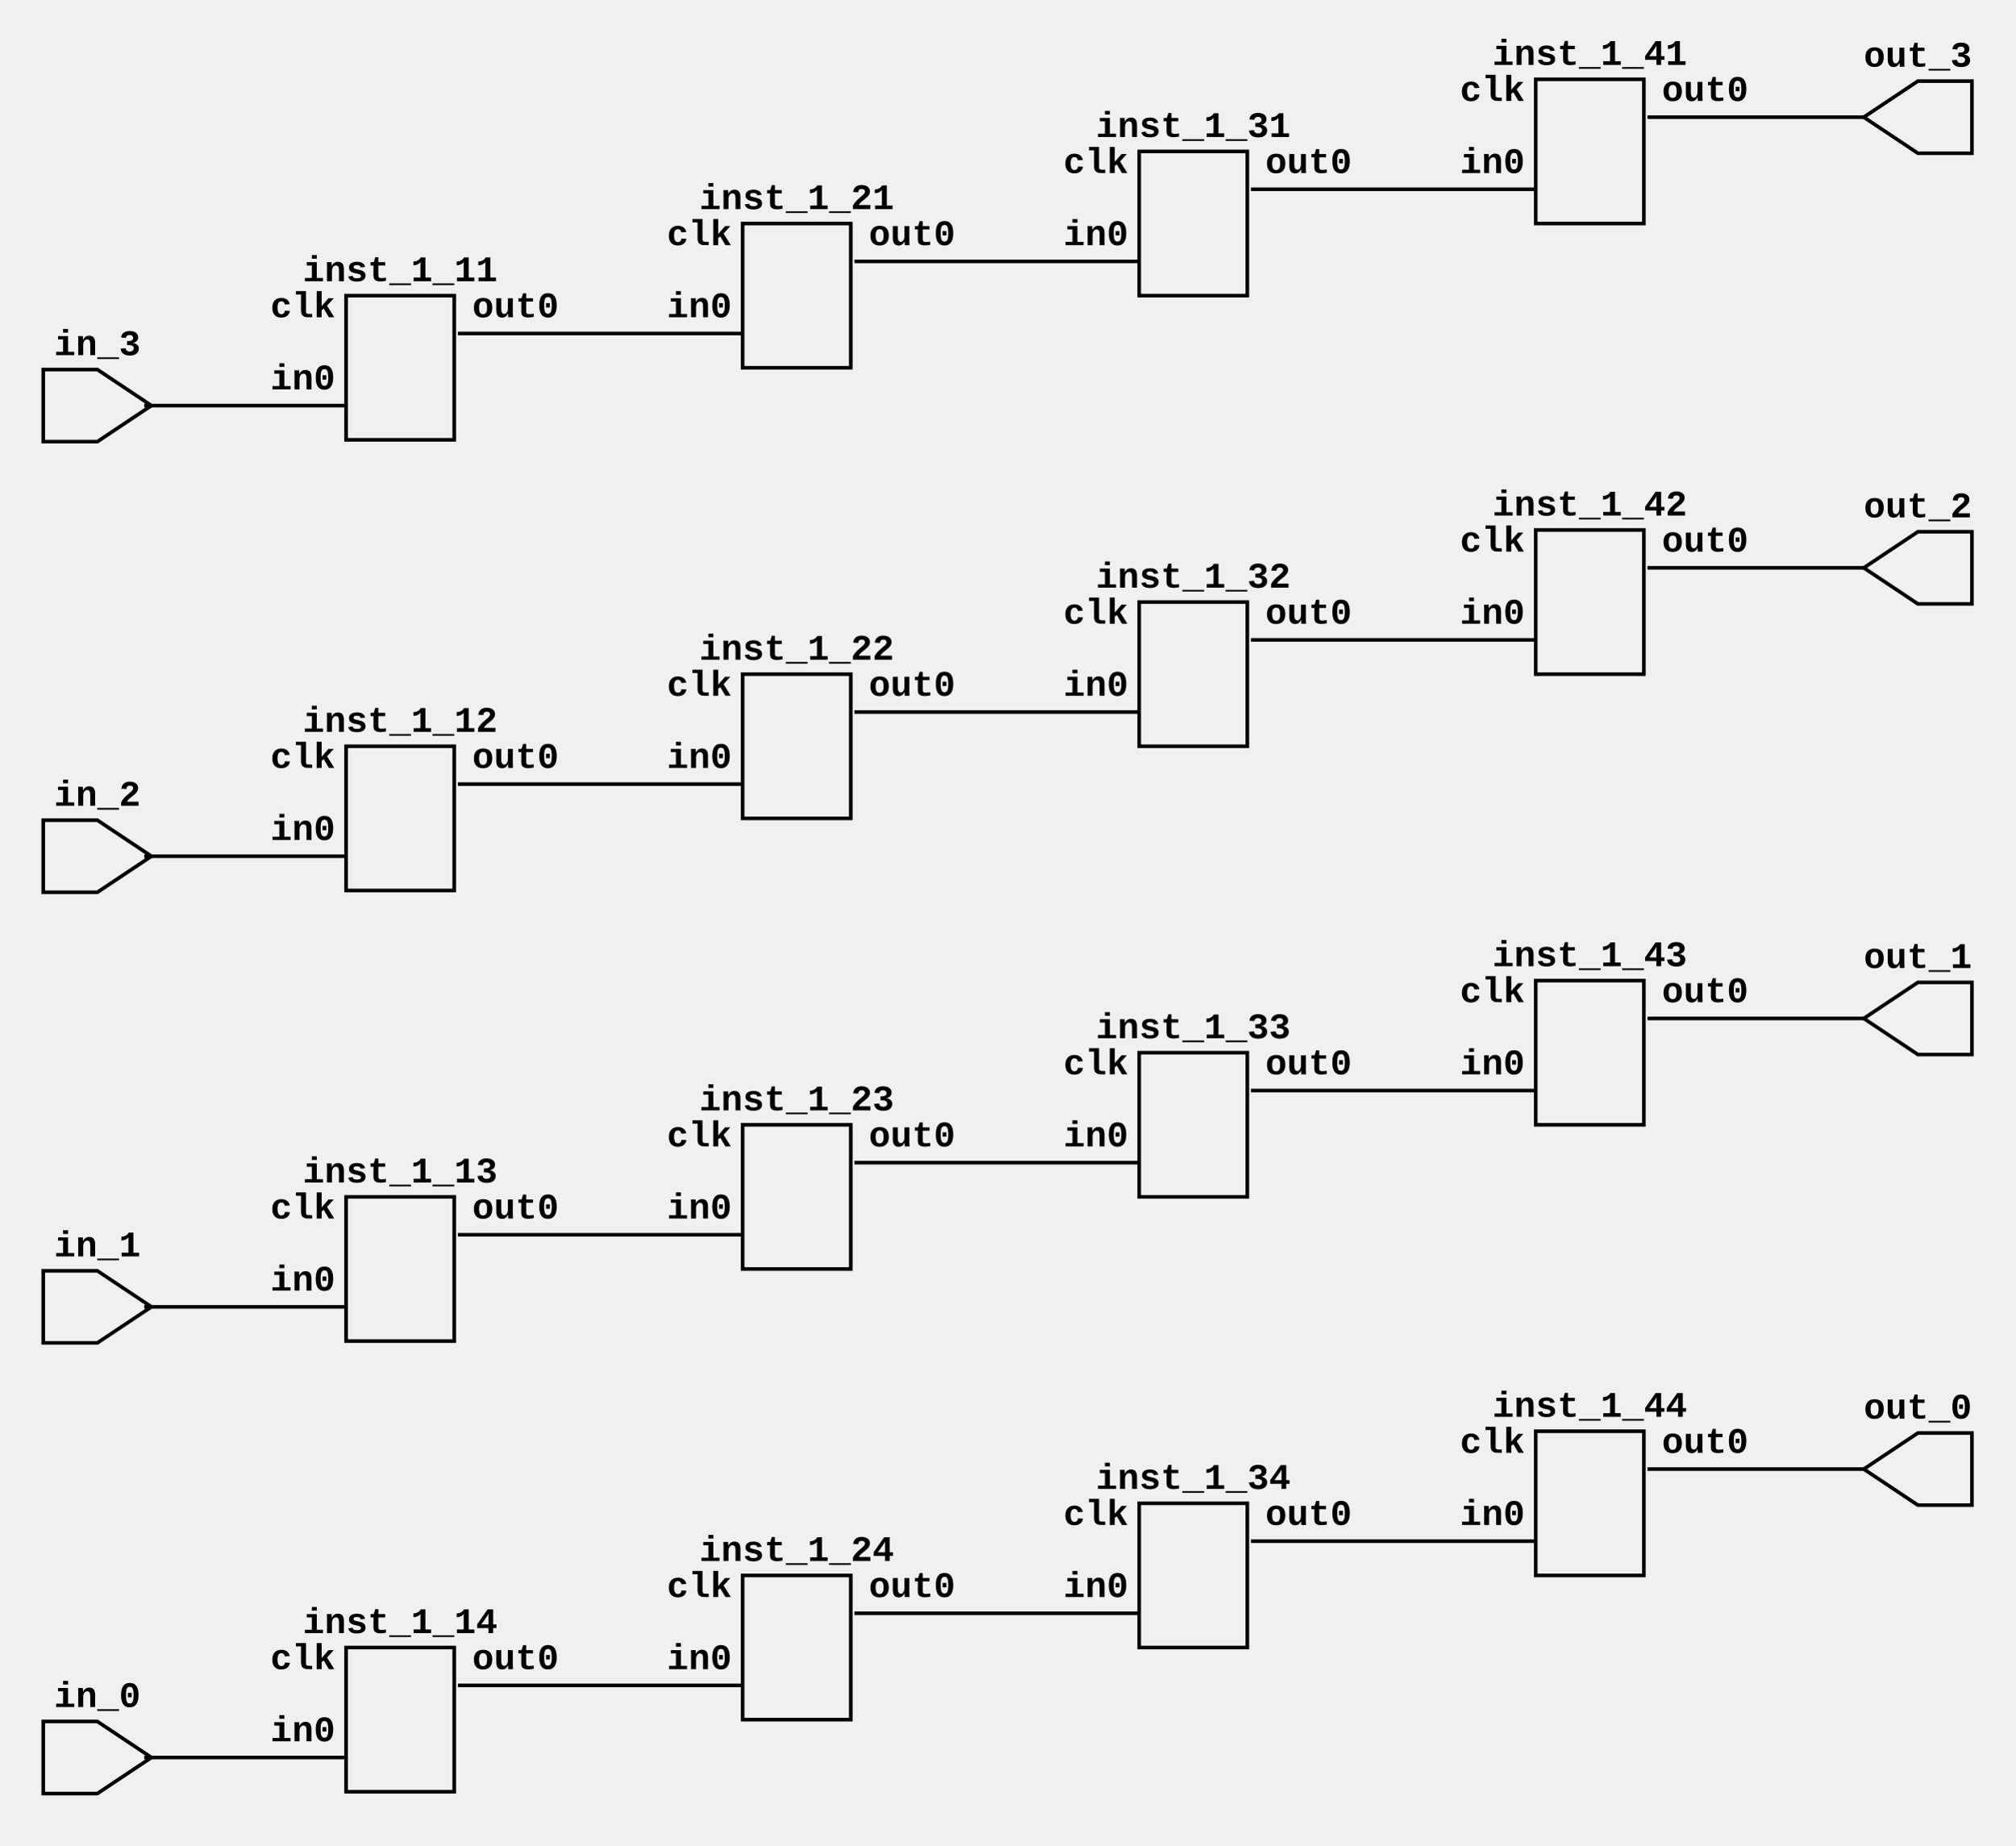
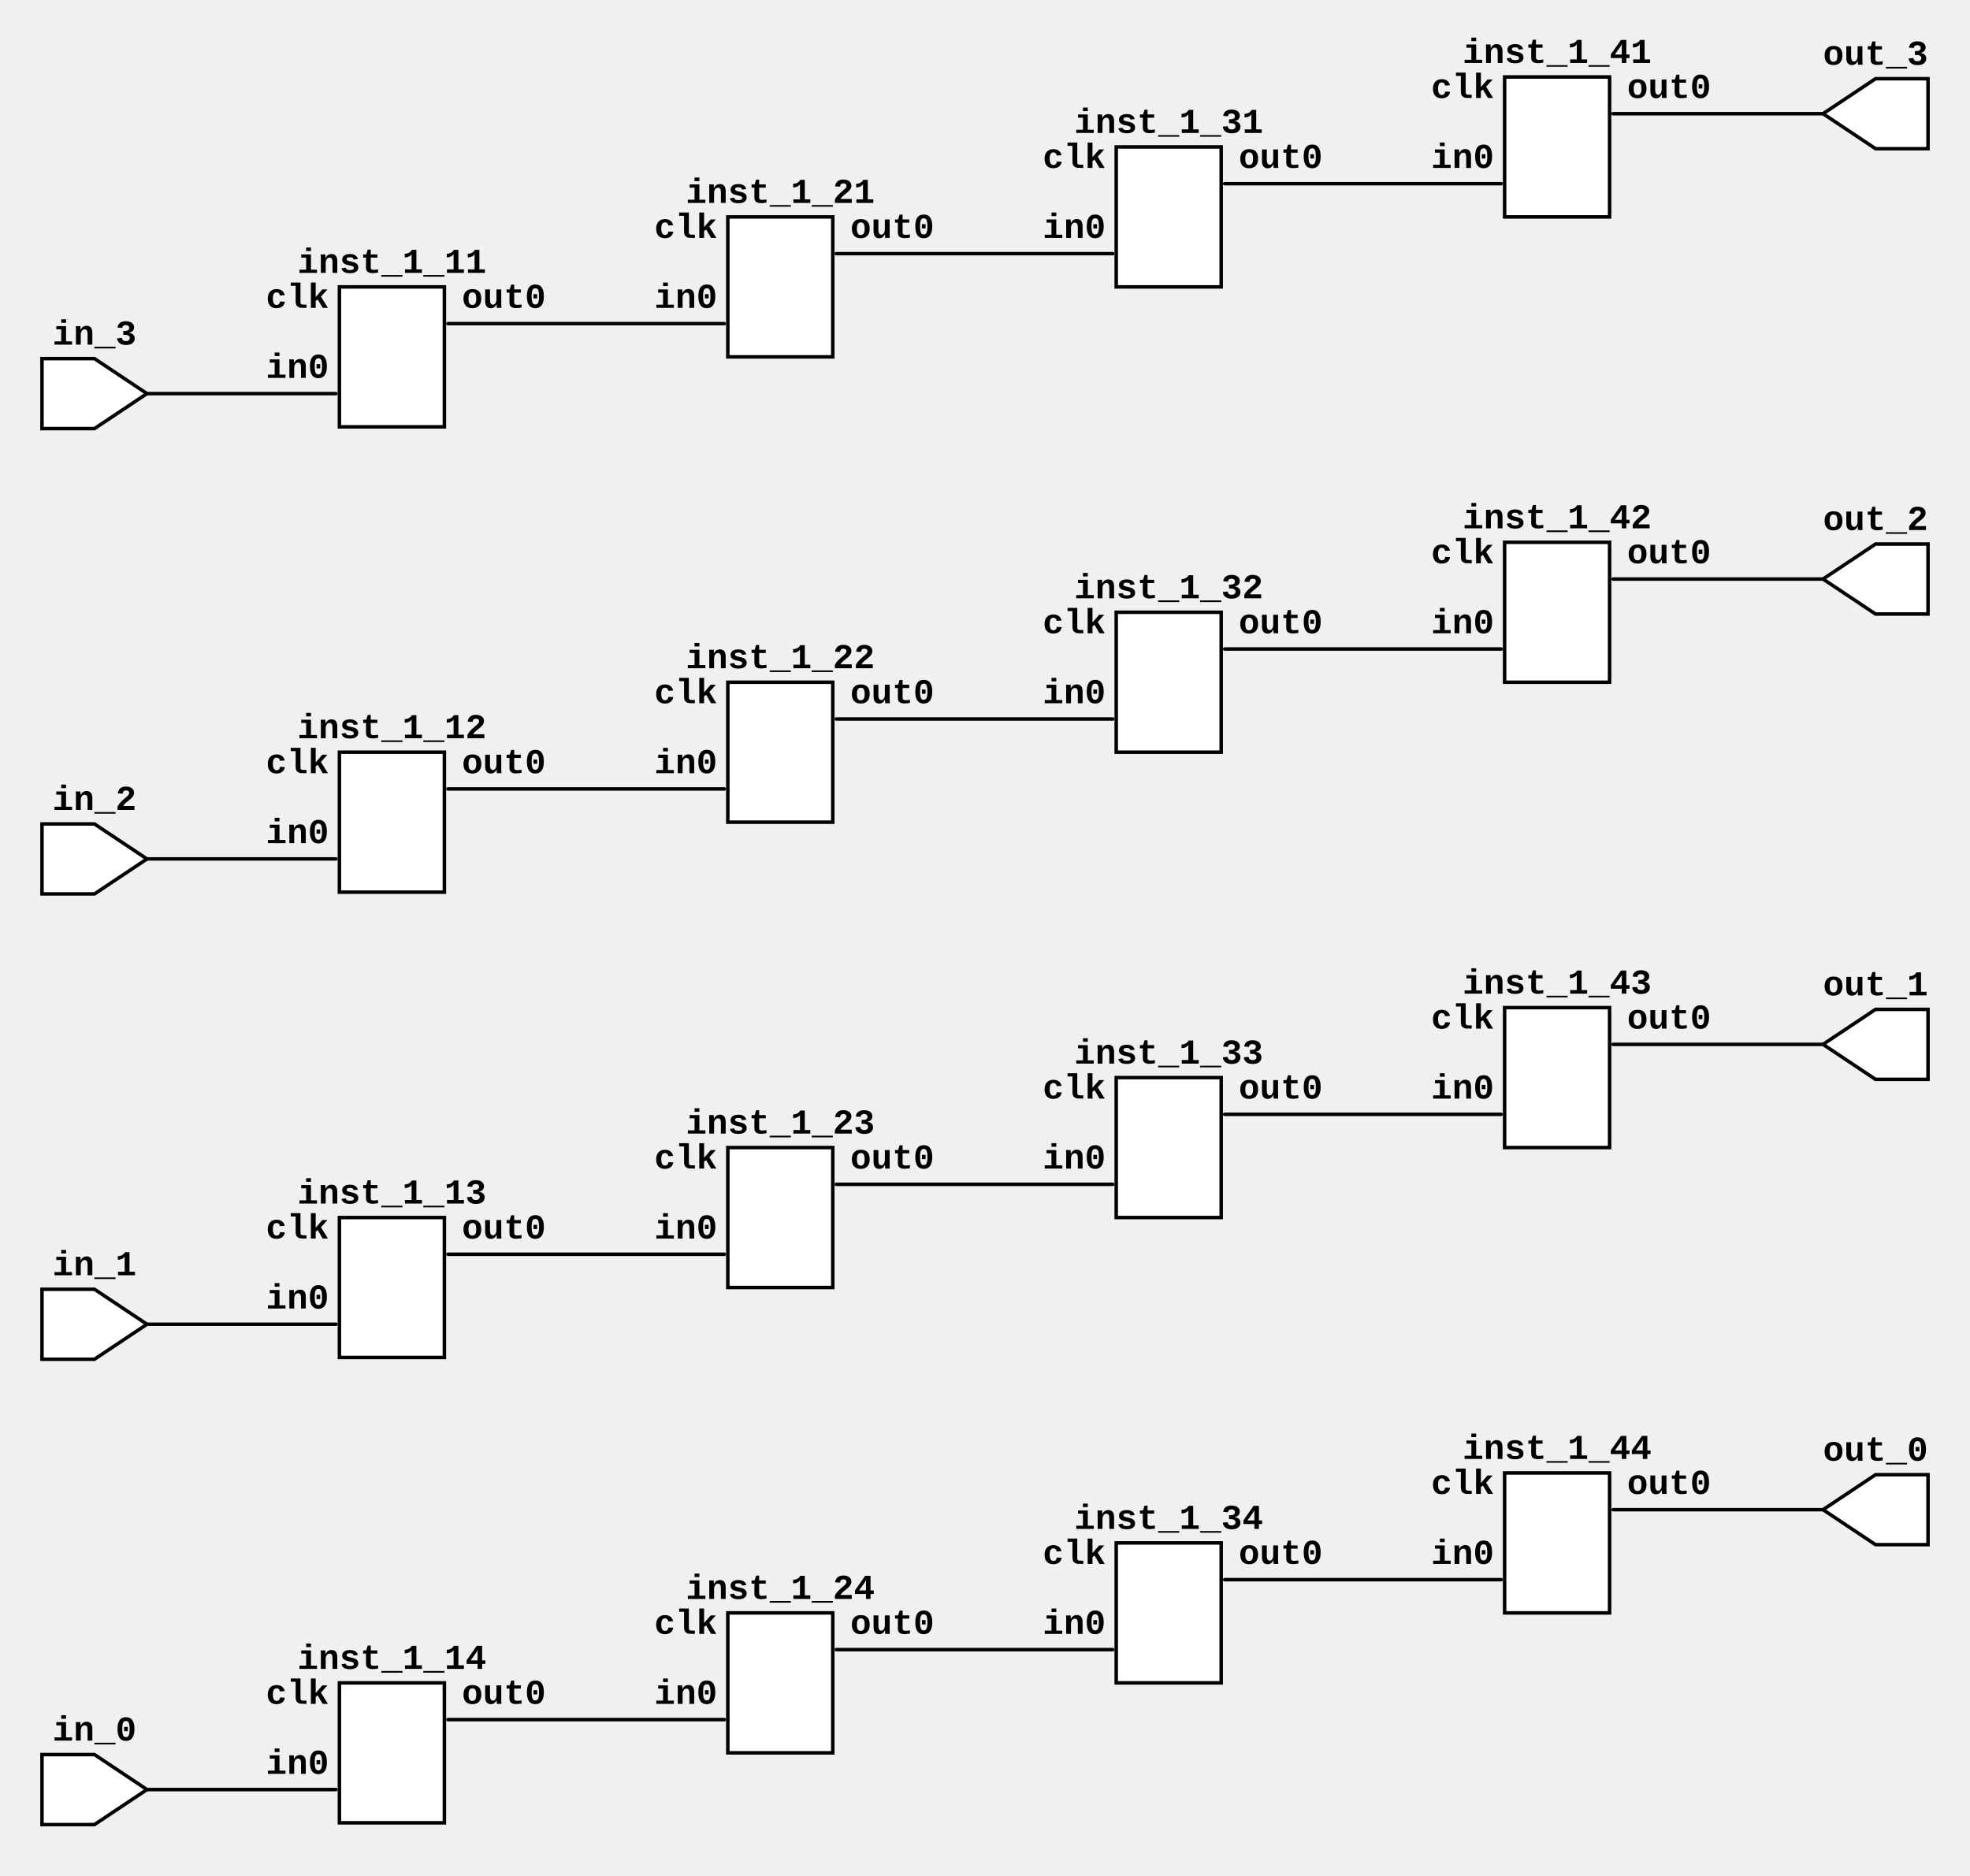
- <svg xmlns="http://www.w3.org/2000/svg" xmlns:ns1="https://github.com/nturley/netlistsvg" width="559" height="512">
+ <svg xmlns="http://www.w3.org/2000/svg" xmlns:ns1="https://github.com/nturley/netlistsvg" width="563" height="536">
  <style>svg {
-     stroke:#000;
-     fill:none;
-   }
-   text {
-     fill:#000;
-     stroke:none;
-     font-size:10px;
-     font-weight: bold;
-     font-family: "Courier New", monospace;
-   }
-   .nodelabel {
-     text-anchor: middle;
-   }
-   .inputPortLabel {
-     text-anchor: end;
-   }
-   .splitjoinBody {
-     fill:#000;
-   }</style>
-   <g ns1:type="generic" transform="translate(96,82)" ns1:width="30" ns1:height="40" id="cell_inst_1_11">
+   stroke:#000;
+   fill:none;
+ }
+ text {
+   fill:#000;
+   stroke:none;
+   font-size:10px;
+   font-weight: bold;
+   font-family: "Courier New", monospace;
+ }
+ line {
+     stroke-linecap: round;
+ }
+ .nodelabel {
+   text-anchor: middle;
+ }
+ .inputPortLabel {
+   text-anchor: end;
+ }
+ .splitjoinBody {
+   fill:#000;
+ }</style>
+   <g ns1:type="generic" transform="translate(97,82)" ns1:width="30" ns1:height="40" id="cell_inst_1_11">
    <text x="15" y="-4" class="nodelabel cell_inst_1_11" ns1:attribute="ref">inst_1_11</text>
-     <rect width="30" height="40" ns1:generic="body" class="cell_inst_1_11" />
+     <rect width="30" height="40" ns1:generic="body" fill="#ffffff" rx="0" class="cell_inst_1_11" />
    <g transform="translate(0,10)" ns1:x="0" ns1:y="10" ns1:pid="in0" id="port_inst_1_11~clk">
      <text x="-3" y="-4" class="inputPortLabel cell_inst_1_11">clk</text>
    </g>
    <g transform="translate(0,30)" ns1:x="0" ns1:y="10" ns1:pid="in0" id="port_inst_1_11~in0">
      <text x="-3" y="-4" class="inputPortLabel cell_inst_1_11">in0</text>
    </g>
    <g transform="translate(30,10)" ns1:x="30" ns1:y="10" ns1:pid="out0" id="port_inst_1_11~out0">
      <text x="5" y="-4" style="fill:#000; stroke:none" class="cell_inst_1_11">out0</text>
    </g>
  </g>
-   <g ns1:type="generic" transform="translate(96,207)" ns1:width="30" ns1:height="40" id="cell_inst_1_12">
+   <g ns1:type="generic" transform="translate(97,215)" ns1:width="30" ns1:height="40" id="cell_inst_1_12">
    <text x="15" y="-4" class="nodelabel cell_inst_1_12" ns1:attribute="ref">inst_1_12</text>
-     <rect width="30" height="40" ns1:generic="body" class="cell_inst_1_12" />
+     <rect width="30" height="40" ns1:generic="body" fill="#ffffff" rx="0" class="cell_inst_1_12" />
    <g transform="translate(0,10)" ns1:x="0" ns1:y="10" ns1:pid="in0" id="port_inst_1_12~clk">
      <text x="-3" y="-4" class="inputPortLabel cell_inst_1_12">clk</text>
    </g>
    <g transform="translate(0,30)" ns1:x="0" ns1:y="10" ns1:pid="in0" id="port_inst_1_12~in0">
      <text x="-3" y="-4" class="inputPortLabel cell_inst_1_12">in0</text>
    </g>
    <g transform="translate(30,10)" ns1:x="30" ns1:y="10" ns1:pid="out0" id="port_inst_1_12~out0">
      <text x="5" y="-4" style="fill:#000; stroke:none" class="cell_inst_1_12">out0</text>
    </g>
  </g>
-   <g ns1:type="generic" transform="translate(96,332)" ns1:width="30" ns1:height="40" id="cell_inst_1_13">
+   <g ns1:type="generic" transform="translate(97,348)" ns1:width="30" ns1:height="40" id="cell_inst_1_13">
    <text x="15" y="-4" class="nodelabel cell_inst_1_13" ns1:attribute="ref">inst_1_13</text>
-     <rect width="30" height="40" ns1:generic="body" class="cell_inst_1_13" />
+     <rect width="30" height="40" ns1:generic="body" fill="#ffffff" rx="0" class="cell_inst_1_13" />
    <g transform="translate(0,10)" ns1:x="0" ns1:y="10" ns1:pid="in0" id="port_inst_1_13~clk">
      <text x="-3" y="-4" class="inputPortLabel cell_inst_1_13">clk</text>
    </g>
    <g transform="translate(0,30)" ns1:x="0" ns1:y="10" ns1:pid="in0" id="port_inst_1_13~in0">
      <text x="-3" y="-4" class="inputPortLabel cell_inst_1_13">in0</text>
    </g>
    <g transform="translate(30,10)" ns1:x="30" ns1:y="10" ns1:pid="out0" id="port_inst_1_13~out0">
      <text x="5" y="-4" style="fill:#000; stroke:none" class="cell_inst_1_13">out0</text>
    </g>
  </g>
-   <g ns1:type="generic" transform="translate(96,457)" ns1:width="30" ns1:height="40" id="cell_inst_1_14">
+   <g ns1:type="generic" transform="translate(97,481)" ns1:width="30" ns1:height="40" id="cell_inst_1_14">
    <text x="15" y="-4" class="nodelabel cell_inst_1_14" ns1:attribute="ref">inst_1_14</text>
-     <rect width="30" height="40" ns1:generic="body" class="cell_inst_1_14" />
+     <rect width="30" height="40" ns1:generic="body" fill="#ffffff" rx="0" class="cell_inst_1_14" />
    <g transform="translate(0,10)" ns1:x="0" ns1:y="10" ns1:pid="in0" id="port_inst_1_14~clk">
      <text x="-3" y="-4" class="inputPortLabel cell_inst_1_14">clk</text>
    </g>
    <g transform="translate(0,30)" ns1:x="0" ns1:y="10" ns1:pid="in0" id="port_inst_1_14~in0">
      <text x="-3" y="-4" class="inputPortLabel cell_inst_1_14">in0</text>
    </g>
    <g transform="translate(30,10)" ns1:x="30" ns1:y="10" ns1:pid="out0" id="port_inst_1_14~out0">
      <text x="5" y="-4" style="fill:#000; stroke:none" class="cell_inst_1_14">out0</text>
    </g>
  </g>
-   <g ns1:type="generic" transform="translate(206,62)" ns1:width="30" ns1:height="40" id="cell_inst_1_21">
+   <g ns1:type="generic" transform="translate(208,62)" ns1:width="30" ns1:height="40" id="cell_inst_1_21">
    <text x="15" y="-4" class="nodelabel cell_inst_1_21" ns1:attribute="ref">inst_1_21</text>
-     <rect width="30" height="40" ns1:generic="body" class="cell_inst_1_21" />
+     <rect width="30" height="40" ns1:generic="body" fill="#ffffff" rx="0" class="cell_inst_1_21" />
    <g transform="translate(0,10)" ns1:x="0" ns1:y="10" ns1:pid="in0" id="port_inst_1_21~clk">
      <text x="-3" y="-4" class="inputPortLabel cell_inst_1_21">clk</text>
    </g>
    <g transform="translate(0,30)" ns1:x="0" ns1:y="10" ns1:pid="in0" id="port_inst_1_21~in0">
      <text x="-3" y="-4" class="inputPortLabel cell_inst_1_21">in0</text>
    </g>
    <g transform="translate(30,10)" ns1:x="30" ns1:y="10" ns1:pid="out0" id="port_inst_1_21~out0">
      <text x="5" y="-4" style="fill:#000; stroke:none" class="cell_inst_1_21">out0</text>
    </g>
  </g>
-   <g ns1:type="generic" transform="translate(206,187)" ns1:width="30" ns1:height="40" id="cell_inst_1_22">
+   <g ns1:type="generic" transform="translate(208,195)" ns1:width="30" ns1:height="40" id="cell_inst_1_22">
    <text x="15" y="-4" class="nodelabel cell_inst_1_22" ns1:attribute="ref">inst_1_22</text>
-     <rect width="30" height="40" ns1:generic="body" class="cell_inst_1_22" />
+     <rect width="30" height="40" ns1:generic="body" fill="#ffffff" rx="0" class="cell_inst_1_22" />
    <g transform="translate(0,10)" ns1:x="0" ns1:y="10" ns1:pid="in0" id="port_inst_1_22~clk">
      <text x="-3" y="-4" class="inputPortLabel cell_inst_1_22">clk</text>
    </g>
    <g transform="translate(0,30)" ns1:x="0" ns1:y="10" ns1:pid="in0" id="port_inst_1_22~in0">
      <text x="-3" y="-4" class="inputPortLabel cell_inst_1_22">in0</text>
    </g>
    <g transform="translate(30,10)" ns1:x="30" ns1:y="10" ns1:pid="out0" id="port_inst_1_22~out0">
      <text x="5" y="-4" style="fill:#000; stroke:none" class="cell_inst_1_22">out0</text>
    </g>
  </g>
-   <g ns1:type="generic" transform="translate(206,312)" ns1:width="30" ns1:height="40" id="cell_inst_1_23">
+   <g ns1:type="generic" transform="translate(208,328)" ns1:width="30" ns1:height="40" id="cell_inst_1_23">
    <text x="15" y="-4" class="nodelabel cell_inst_1_23" ns1:attribute="ref">inst_1_23</text>
-     <rect width="30" height="40" ns1:generic="body" class="cell_inst_1_23" />
+     <rect width="30" height="40" ns1:generic="body" fill="#ffffff" rx="0" class="cell_inst_1_23" />
    <g transform="translate(0,10)" ns1:x="0" ns1:y="10" ns1:pid="in0" id="port_inst_1_23~clk">
      <text x="-3" y="-4" class="inputPortLabel cell_inst_1_23">clk</text>
    </g>
    <g transform="translate(0,30)" ns1:x="0" ns1:y="10" ns1:pid="in0" id="port_inst_1_23~in0">
      <text x="-3" y="-4" class="inputPortLabel cell_inst_1_23">in0</text>
    </g>
    <g transform="translate(30,10)" ns1:x="30" ns1:y="10" ns1:pid="out0" id="port_inst_1_23~out0">
      <text x="5" y="-4" style="fill:#000; stroke:none" class="cell_inst_1_23">out0</text>
    </g>
  </g>
-   <g ns1:type="generic" transform="translate(206,437)" ns1:width="30" ns1:height="40" id="cell_inst_1_24">
+   <g ns1:type="generic" transform="translate(208,461)" ns1:width="30" ns1:height="40" id="cell_inst_1_24">
    <text x="15" y="-4" class="nodelabel cell_inst_1_24" ns1:attribute="ref">inst_1_24</text>
-     <rect width="30" height="40" ns1:generic="body" class="cell_inst_1_24" />
+     <rect width="30" height="40" ns1:generic="body" fill="#ffffff" rx="0" class="cell_inst_1_24" />
    <g transform="translate(0,10)" ns1:x="0" ns1:y="10" ns1:pid="in0" id="port_inst_1_24~clk">
      <text x="-3" y="-4" class="inputPortLabel cell_inst_1_24">clk</text>
    </g>
    <g transform="translate(0,30)" ns1:x="0" ns1:y="10" ns1:pid="in0" id="port_inst_1_24~in0">
      <text x="-3" y="-4" class="inputPortLabel cell_inst_1_24">in0</text>
    </g>
    <g transform="translate(30,10)" ns1:x="30" ns1:y="10" ns1:pid="out0" id="port_inst_1_24~out0">
      <text x="5" y="-4" style="fill:#000; stroke:none" class="cell_inst_1_24">out0</text>
    </g>
  </g>
-   <g ns1:type="generic" transform="translate(316,42)" ns1:width="30" ns1:height="40" id="cell_inst_1_31">
+   <g ns1:type="generic" transform="translate(319,42)" ns1:width="30" ns1:height="40" id="cell_inst_1_31">
    <text x="15" y="-4" class="nodelabel cell_inst_1_31" ns1:attribute="ref">inst_1_31</text>
-     <rect width="30" height="40" ns1:generic="body" class="cell_inst_1_31" />
+     <rect width="30" height="40" ns1:generic="body" fill="#ffffff" rx="0" class="cell_inst_1_31" />
    <g transform="translate(0,10)" ns1:x="0" ns1:y="10" ns1:pid="in0" id="port_inst_1_31~clk">
      <text x="-3" y="-4" class="inputPortLabel cell_inst_1_31">clk</text>
    </g>
    <g transform="translate(0,30)" ns1:x="0" ns1:y="10" ns1:pid="in0" id="port_inst_1_31~in0">
      <text x="-3" y="-4" class="inputPortLabel cell_inst_1_31">in0</text>
    </g>
    <g transform="translate(30,10)" ns1:x="30" ns1:y="10" ns1:pid="out0" id="port_inst_1_31~out0">
      <text x="5" y="-4" style="fill:#000; stroke:none" class="cell_inst_1_31">out0</text>
    </g>
  </g>
-   <g ns1:type="generic" transform="translate(316,167)" ns1:width="30" ns1:height="40" id="cell_inst_1_32">
+   <g ns1:type="generic" transform="translate(319,175)" ns1:width="30" ns1:height="40" id="cell_inst_1_32">
    <text x="15" y="-4" class="nodelabel cell_inst_1_32" ns1:attribute="ref">inst_1_32</text>
-     <rect width="30" height="40" ns1:generic="body" class="cell_inst_1_32" />
+     <rect width="30" height="40" ns1:generic="body" fill="#ffffff" rx="0" class="cell_inst_1_32" />
    <g transform="translate(0,10)" ns1:x="0" ns1:y="10" ns1:pid="in0" id="port_inst_1_32~clk">
      <text x="-3" y="-4" class="inputPortLabel cell_inst_1_32">clk</text>
    </g>
    <g transform="translate(0,30)" ns1:x="0" ns1:y="10" ns1:pid="in0" id="port_inst_1_32~in0">
      <text x="-3" y="-4" class="inputPortLabel cell_inst_1_32">in0</text>
    </g>
    <g transform="translate(30,10)" ns1:x="30" ns1:y="10" ns1:pid="out0" id="port_inst_1_32~out0">
      <text x="5" y="-4" style="fill:#000; stroke:none" class="cell_inst_1_32">out0</text>
    </g>
  </g>
-   <g ns1:type="generic" transform="translate(316,292)" ns1:width="30" ns1:height="40" id="cell_inst_1_33">
+   <g ns1:type="generic" transform="translate(319,308)" ns1:width="30" ns1:height="40" id="cell_inst_1_33">
    <text x="15" y="-4" class="nodelabel cell_inst_1_33" ns1:attribute="ref">inst_1_33</text>
-     <rect width="30" height="40" ns1:generic="body" class="cell_inst_1_33" />
+     <rect width="30" height="40" ns1:generic="body" fill="#ffffff" rx="0" class="cell_inst_1_33" />
    <g transform="translate(0,10)" ns1:x="0" ns1:y="10" ns1:pid="in0" id="port_inst_1_33~clk">
      <text x="-3" y="-4" class="inputPortLabel cell_inst_1_33">clk</text>
    </g>
    <g transform="translate(0,30)" ns1:x="0" ns1:y="10" ns1:pid="in0" id="port_inst_1_33~in0">
      <text x="-3" y="-4" class="inputPortLabel cell_inst_1_33">in0</text>
    </g>
    <g transform="translate(30,10)" ns1:x="30" ns1:y="10" ns1:pid="out0" id="port_inst_1_33~out0">
      <text x="5" y="-4" style="fill:#000; stroke:none" class="cell_inst_1_33">out0</text>
    </g>
  </g>
-   <g ns1:type="generic" transform="translate(316,417)" ns1:width="30" ns1:height="40" id="cell_inst_1_34">
+   <g ns1:type="generic" transform="translate(319,441)" ns1:width="30" ns1:height="40" id="cell_inst_1_34">
    <text x="15" y="-4" class="nodelabel cell_inst_1_34" ns1:attribute="ref">inst_1_34</text>
-     <rect width="30" height="40" ns1:generic="body" class="cell_inst_1_34" />
+     <rect width="30" height="40" ns1:generic="body" fill="#ffffff" rx="0" class="cell_inst_1_34" />
    <g transform="translate(0,10)" ns1:x="0" ns1:y="10" ns1:pid="in0" id="port_inst_1_34~clk">
      <text x="-3" y="-4" class="inputPortLabel cell_inst_1_34">clk</text>
    </g>
    <g transform="translate(0,30)" ns1:x="0" ns1:y="10" ns1:pid="in0" id="port_inst_1_34~in0">
      <text x="-3" y="-4" class="inputPortLabel cell_inst_1_34">in0</text>
    </g>
    <g transform="translate(30,10)" ns1:x="30" ns1:y="10" ns1:pid="out0" id="port_inst_1_34~out0">
      <text x="5" y="-4" style="fill:#000; stroke:none" class="cell_inst_1_34">out0</text>
    </g>
  </g>
-   <g ns1:type="generic" transform="translate(426,22)" ns1:width="30" ns1:height="40" id="cell_inst_1_41">
+   <g ns1:type="generic" transform="translate(430,22)" ns1:width="30" ns1:height="40" id="cell_inst_1_41">
    <text x="15" y="-4" class="nodelabel cell_inst_1_41" ns1:attribute="ref">inst_1_41</text>
-     <rect width="30" height="40" ns1:generic="body" class="cell_inst_1_41" />
+     <rect width="30" height="40" ns1:generic="body" fill="#ffffff" rx="0" class="cell_inst_1_41" />
    <g transform="translate(0,10)" ns1:x="0" ns1:y="10" ns1:pid="in0" id="port_inst_1_41~clk">
      <text x="-3" y="-4" class="inputPortLabel cell_inst_1_41">clk</text>
    </g>
    <g transform="translate(0,30)" ns1:x="0" ns1:y="10" ns1:pid="in0" id="port_inst_1_41~in0">
      <text x="-3" y="-4" class="inputPortLabel cell_inst_1_41">in0</text>
    </g>
    <g transform="translate(30,10)" ns1:x="30" ns1:y="10" ns1:pid="out0" id="port_inst_1_41~out0">
      <text x="5" y="-4" style="fill:#000; stroke:none" class="cell_inst_1_41">out0</text>
    </g>
  </g>
-   <g ns1:type="generic" transform="translate(426,147)" ns1:width="30" ns1:height="40" id="cell_inst_1_42">
+   <g ns1:type="generic" transform="translate(430,155)" ns1:width="30" ns1:height="40" id="cell_inst_1_42">
    <text x="15" y="-4" class="nodelabel cell_inst_1_42" ns1:attribute="ref">inst_1_42</text>
-     <rect width="30" height="40" ns1:generic="body" class="cell_inst_1_42" />
+     <rect width="30" height="40" ns1:generic="body" fill="#ffffff" rx="0" class="cell_inst_1_42" />
    <g transform="translate(0,10)" ns1:x="0" ns1:y="10" ns1:pid="in0" id="port_inst_1_42~clk">
      <text x="-3" y="-4" class="inputPortLabel cell_inst_1_42">clk</text>
    </g>
    <g transform="translate(0,30)" ns1:x="0" ns1:y="10" ns1:pid="in0" id="port_inst_1_42~in0">
      <text x="-3" y="-4" class="inputPortLabel cell_inst_1_42">in0</text>
    </g>
    <g transform="translate(30,10)" ns1:x="30" ns1:y="10" ns1:pid="out0" id="port_inst_1_42~out0">
      <text x="5" y="-4" style="fill:#000; stroke:none" class="cell_inst_1_42">out0</text>
    </g>
  </g>
-   <g ns1:type="generic" transform="translate(426,272)" ns1:width="30" ns1:height="40" id="cell_inst_1_43">
+   <g ns1:type="generic" transform="translate(430,288)" ns1:width="30" ns1:height="40" id="cell_inst_1_43">
    <text x="15" y="-4" class="nodelabel cell_inst_1_43" ns1:attribute="ref">inst_1_43</text>
-     <rect width="30" height="40" ns1:generic="body" class="cell_inst_1_43" />
+     <rect width="30" height="40" ns1:generic="body" fill="#ffffff" rx="0" class="cell_inst_1_43" />
    <g transform="translate(0,10)" ns1:x="0" ns1:y="10" ns1:pid="in0" id="port_inst_1_43~clk">
      <text x="-3" y="-4" class="inputPortLabel cell_inst_1_43">clk</text>
    </g>
    <g transform="translate(0,30)" ns1:x="0" ns1:y="10" ns1:pid="in0" id="port_inst_1_43~in0">
      <text x="-3" y="-4" class="inputPortLabel cell_inst_1_43">in0</text>
    </g>
    <g transform="translate(30,10)" ns1:x="30" ns1:y="10" ns1:pid="out0" id="port_inst_1_43~out0">
      <text x="5" y="-4" style="fill:#000; stroke:none" class="cell_inst_1_43">out0</text>
    </g>
  </g>
-   <g ns1:type="generic" transform="translate(426,397)" ns1:width="30" ns1:height="40" id="cell_inst_1_44">
+   <g ns1:type="generic" transform="translate(430,421)" ns1:width="30" ns1:height="40" id="cell_inst_1_44">
    <text x="15" y="-4" class="nodelabel cell_inst_1_44" ns1:attribute="ref">inst_1_44</text>
-     <rect width="30" height="40" ns1:generic="body" class="cell_inst_1_44" />
+     <rect width="30" height="40" ns1:generic="body" fill="#ffffff" rx="0" class="cell_inst_1_44" />
    <g transform="translate(0,10)" ns1:x="0" ns1:y="10" ns1:pid="in0" id="port_inst_1_44~clk">
      <text x="-3" y="-4" class="inputPortLabel cell_inst_1_44">clk</text>
    </g>
    <g transform="translate(0,30)" ns1:x="0" ns1:y="10" ns1:pid="in0" id="port_inst_1_44~in0">
      <text x="-3" y="-4" class="inputPortLabel cell_inst_1_44">in0</text>
    </g>
    <g transform="translate(30,10)" ns1:x="30" ns1:y="10" ns1:pid="out0" id="port_inst_1_44~out0">
      <text x="5" y="-4" style="fill:#000; stroke:none" class="cell_inst_1_44">out0</text>
    </g>
  </g>
-   <g ns1:type="inputExt" transform="translate(12,477.5)" ns1:width="30" ns1:height="20" id="cell_in_0">
+   <g ns1:type="inputExt" transform="translate(12,501.5)" ns1:width="30" ns1:height="20" id="cell_in_0">
    <text x="15" y="-4" class="nodelabel cell_in_0" ns1:attribute="ref">in_0</text>
    <ns1:alias val="$_inputExt_" />
-     <path d="M0,0 L0,20 L15,20 L30,10 L15,0 Z" class="cell_in_0" />
-     <g ns1:x="28" ns1:y="10" ns1:pid="Y" />
-   </g>
-   <g ns1:type="inputExt" transform="translate(12,352.5)" ns1:width="30" ns1:height="20" id="cell_in_1">
+     <path d="M0,0 L0,20 L15,20 L30,10 L15,0 Z" fill="#ffffff" class="cell_in_0" />
+     <g ns1:x="30" ns1:y="10" ns1:pid="Y" />
+   </g>
+   <g ns1:type="inputExt" transform="translate(12,368.5)" ns1:width="30" ns1:height="20" id="cell_in_1">
    <text x="15" y="-4" class="nodelabel cell_in_1" ns1:attribute="ref">in_1</text>
    <ns1:alias val="$_inputExt_" />
-     <path d="M0,0 L0,20 L15,20 L30,10 L15,0 Z" class="cell_in_1" />
-     <g ns1:x="28" ns1:y="10" ns1:pid="Y" />
-   </g>
-   <g ns1:type="inputExt" transform="translate(12,227.5)" ns1:width="30" ns1:height="20" id="cell_in_2">
+     <path d="M0,0 L0,20 L15,20 L30,10 L15,0 Z" fill="#ffffff" class="cell_in_1" />
+     <g ns1:x="30" ns1:y="10" ns1:pid="Y" />
+   </g>
+   <g ns1:type="inputExt" transform="translate(12,235.5)" ns1:width="30" ns1:height="20" id="cell_in_2">
    <text x="15" y="-4" class="nodelabel cell_in_2" ns1:attribute="ref">in_2</text>
    <ns1:alias val="$_inputExt_" />
-     <path d="M0,0 L0,20 L15,20 L30,10 L15,0 Z" class="cell_in_2" />
-     <g ns1:x="28" ns1:y="10" ns1:pid="Y" />
+     <path d="M0,0 L0,20 L15,20 L30,10 L15,0 Z" fill="#ffffff" class="cell_in_2" />
+     <g ns1:x="30" ns1:y="10" ns1:pid="Y" />
  </g>
  <g ns1:type="inputExt" transform="translate(12,102.5)" ns1:width="30" ns1:height="20" id="cell_in_3">
    <text x="15" y="-4" class="nodelabel cell_in_3" ns1:attribute="ref">in_3</text>
    <ns1:alias val="$_inputExt_" />
-     <path d="M0,0 L0,20 L15,20 L30,10 L15,0 Z" class="cell_in_3" />
-     <g ns1:x="28" ns1:y="10" ns1:pid="Y" />
-   </g>
-   <g ns1:type="outputExt" transform="translate(517,397.5)" ns1:width="30" ns1:height="20" id="cell_out_0">
+     <path d="M0,0 L0,20 L15,20 L30,10 L15,0 Z" fill="#ffffff" class="cell_in_3" />
+     <g ns1:x="30" ns1:y="10" ns1:pid="Y" />
+   </g>
+   <g ns1:type="outputExt" transform="translate(521,421.5)" ns1:width="30" ns1:height="20" id="cell_out_0">
    <text x="15" y="-4" class="nodelabel cell_out_0" ns1:attribute="ref">out_0</text>
    <ns1:alias val="$_outputExt_" />
-     <path d="M30,0 L30,20 L15,20 L0,10 L15,0 Z" class="cell_out_0" />
+     <path d="M30,0 L30,20 L15,20 L0,10 L15,0 Z" fill="#ffffff" class="cell_out_0" />
    <g ns1:x="0" ns1:y="10" ns1:pid="A" />
  </g>
-   <g ns1:type="outputExt" transform="translate(517,272.5)" ns1:width="30" ns1:height="20" id="cell_out_1">
+   <g ns1:type="outputExt" transform="translate(521,288.5)" ns1:width="30" ns1:height="20" id="cell_out_1">
    <text x="15" y="-4" class="nodelabel cell_out_1" ns1:attribute="ref">out_1</text>
    <ns1:alias val="$_outputExt_" />
-     <path d="M30,0 L30,20 L15,20 L0,10 L15,0 Z" class="cell_out_1" />
+     <path d="M30,0 L30,20 L15,20 L0,10 L15,0 Z" fill="#ffffff" class="cell_out_1" />
    <g ns1:x="0" ns1:y="10" ns1:pid="A" />
  </g>
-   <g ns1:type="outputExt" transform="translate(517,147.5)" ns1:width="30" ns1:height="20" id="cell_out_2">
+   <g ns1:type="outputExt" transform="translate(521,155.5)" ns1:width="30" ns1:height="20" id="cell_out_2">
    <text x="15" y="-4" class="nodelabel cell_out_2" ns1:attribute="ref">out_2</text>
    <ns1:alias val="$_outputExt_" />
-     <path d="M30,0 L30,20 L15,20 L0,10 L15,0 Z" class="cell_out_2" />
+     <path d="M30,0 L30,20 L15,20 L0,10 L15,0 Z" fill="#ffffff" class="cell_out_2" />
    <g ns1:x="0" ns1:y="10" ns1:pid="A" />
  </g>
-   <g ns1:type="outputExt" transform="translate(517,22.5)" ns1:width="30" ns1:height="20" id="cell_out_3">
+   <g ns1:type="outputExt" transform="translate(521,22.5)" ns1:width="30" ns1:height="20" id="cell_out_3">
    <text x="15" y="-4" class="nodelabel cell_out_3" ns1:attribute="ref">out_3</text>
    <ns1:alias val="$_outputExt_" />
-     <path d="M30,0 L30,20 L15,20 L0,10 L15,0 Z" class="cell_out_3" />
+     <path d="M30,0 L30,20 L15,20 L0,10 L15,0 Z" fill="#ffffff" class="cell_out_3" />
    <g ns1:x="0" ns1:y="10" ns1:pid="A" />
  </g>
-   <line x1="40" x2="96" y1="112.5" y2="112.5" class="net_5" />
-   <line x1="40" x2="96" y1="237.5" y2="237.5" class="net_4" />
-   <line x1="40" x2="96" y1="362.5" y2="362.5" class="net_3" />
-   <line x1="40" x2="96" y1="487.5" y2="487.5" class="net_2" />
-   <line x1="127" x2="206" y1="92.5" y2="92.5" class="net_11" />
-   <line x1="127" x2="206" y1="217.5" y2="217.5" class="net_13" />
-   <line x1="127" x2="206" y1="342.5" y2="342.5" class="net_15" />
-   <line x1="127" x2="206" y1="467.5" y2="467.5" class="net_17" />
-   <line x1="237" x2="316" y1="72.5" y2="72.5" class="net_19" />
-   <line x1="237" x2="316" y1="197.5" y2="197.5" class="net_21" />
-   <line x1="237" x2="316" y1="322.5" y2="322.5" class="net_23" />
-   <line x1="237" x2="316" y1="447.5" y2="447.5" class="net_25" />
-   <line x1="347" x2="426" y1="52.5" y2="52.5" class="net_27" />
-   <line x1="347" x2="426" y1="177.5" y2="177.5" class="net_29" />
-   <line x1="347" x2="426" y1="302.5" y2="302.5" class="net_31" />
-   <line x1="347" x2="426" y1="427.5" y2="427.5" class="net_33" />
-   <line x1="457" x2="517" y1="407.5" y2="407.5" class="net_6" />
-   <line x1="457" x2="517" y1="282.5" y2="282.5" class="net_7" />
-   <line x1="457" x2="517" y1="157.5" y2="157.5" class="net_8" />
-   <line x1="457" x2="517" y1="32.5" y2="32.5" class="net_9" />
+   <line x1="42" x2="96" y1="112.5" y2="112.5" class="net_5 width_1" style="stroke-width: 1" />
+   <line x1="42" x2="96" y1="245.5" y2="245.5" class="net_4 width_1" style="stroke-width: 1" />
+   <line x1="42" x2="96" y1="378.5" y2="378.5" class="net_3 width_1" style="stroke-width: 1" />
+   <line x1="42" x2="96" y1="511.5" y2="511.5" class="net_2 width_1" style="stroke-width: 1" />
+   <line x1="128" x2="207" y1="92.5" y2="92.5" class="net_11 width_1" style="stroke-width: 1" />
+   <line x1="128" x2="207" y1="225.5" y2="225.5" class="net_13 width_1" style="stroke-width: 1" />
+   <line x1="128" x2="207" y1="358.5" y2="358.5" class="net_15 width_1" style="stroke-width: 1" />
+   <line x1="128" x2="207" y1="491.5" y2="491.5" class="net_17 width_1" style="stroke-width: 1" />
+   <line x1="239" x2="318" y1="72.5" y2="72.5" class="net_19 width_1" style="stroke-width: 1" />
+   <line x1="239" x2="318" y1="205.5" y2="205.5" class="net_21 width_1" style="stroke-width: 1" />
+   <line x1="239" x2="318" y1="338.5" y2="338.5" class="net_23 width_1" style="stroke-width: 1" />
+   <line x1="239" x2="318" y1="471.5" y2="471.5" class="net_25 width_1" style="stroke-width: 1" />
+   <line x1="350" x2="429" y1="52.5" y2="52.5" class="net_27 width_1" style="stroke-width: 1" />
+   <line x1="350" x2="429" y1="185.5" y2="185.5" class="net_29 width_1" style="stroke-width: 1" />
+   <line x1="350" x2="429" y1="318.5" y2="318.5" class="net_31 width_1" style="stroke-width: 1" />
+   <line x1="350" x2="429" y1="451.5" y2="451.5" class="net_33 width_1" style="stroke-width: 1" />
+   <line x1="461" x2="521" y1="431.5" y2="431.5" class="net_6 width_1" style="stroke-width: 1" />
+   <line x1="461" x2="521" y1="298.5" y2="298.5" class="net_7 width_1" style="stroke-width: 1" />
+   <line x1="461" x2="521" y1="165.5" y2="165.5" class="net_8 width_1" style="stroke-width: 1" />
+   <line x1="461" x2="521" y1="32.5" y2="32.5" class="net_9 width_1" style="stroke-width: 1" />
</svg>
